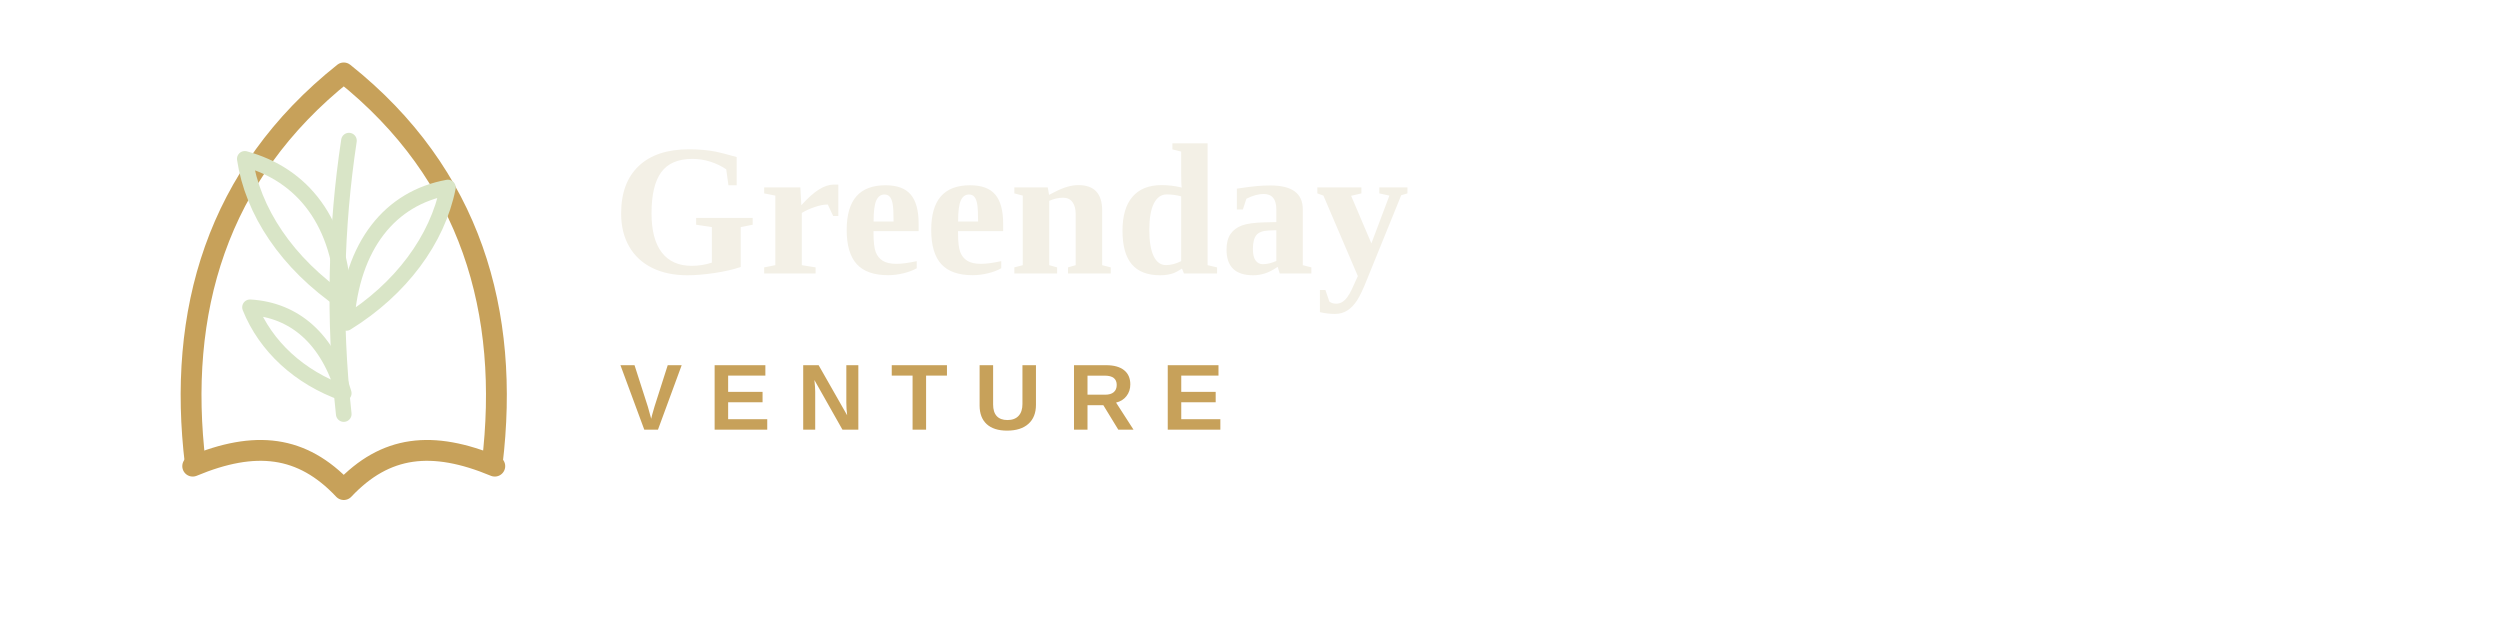
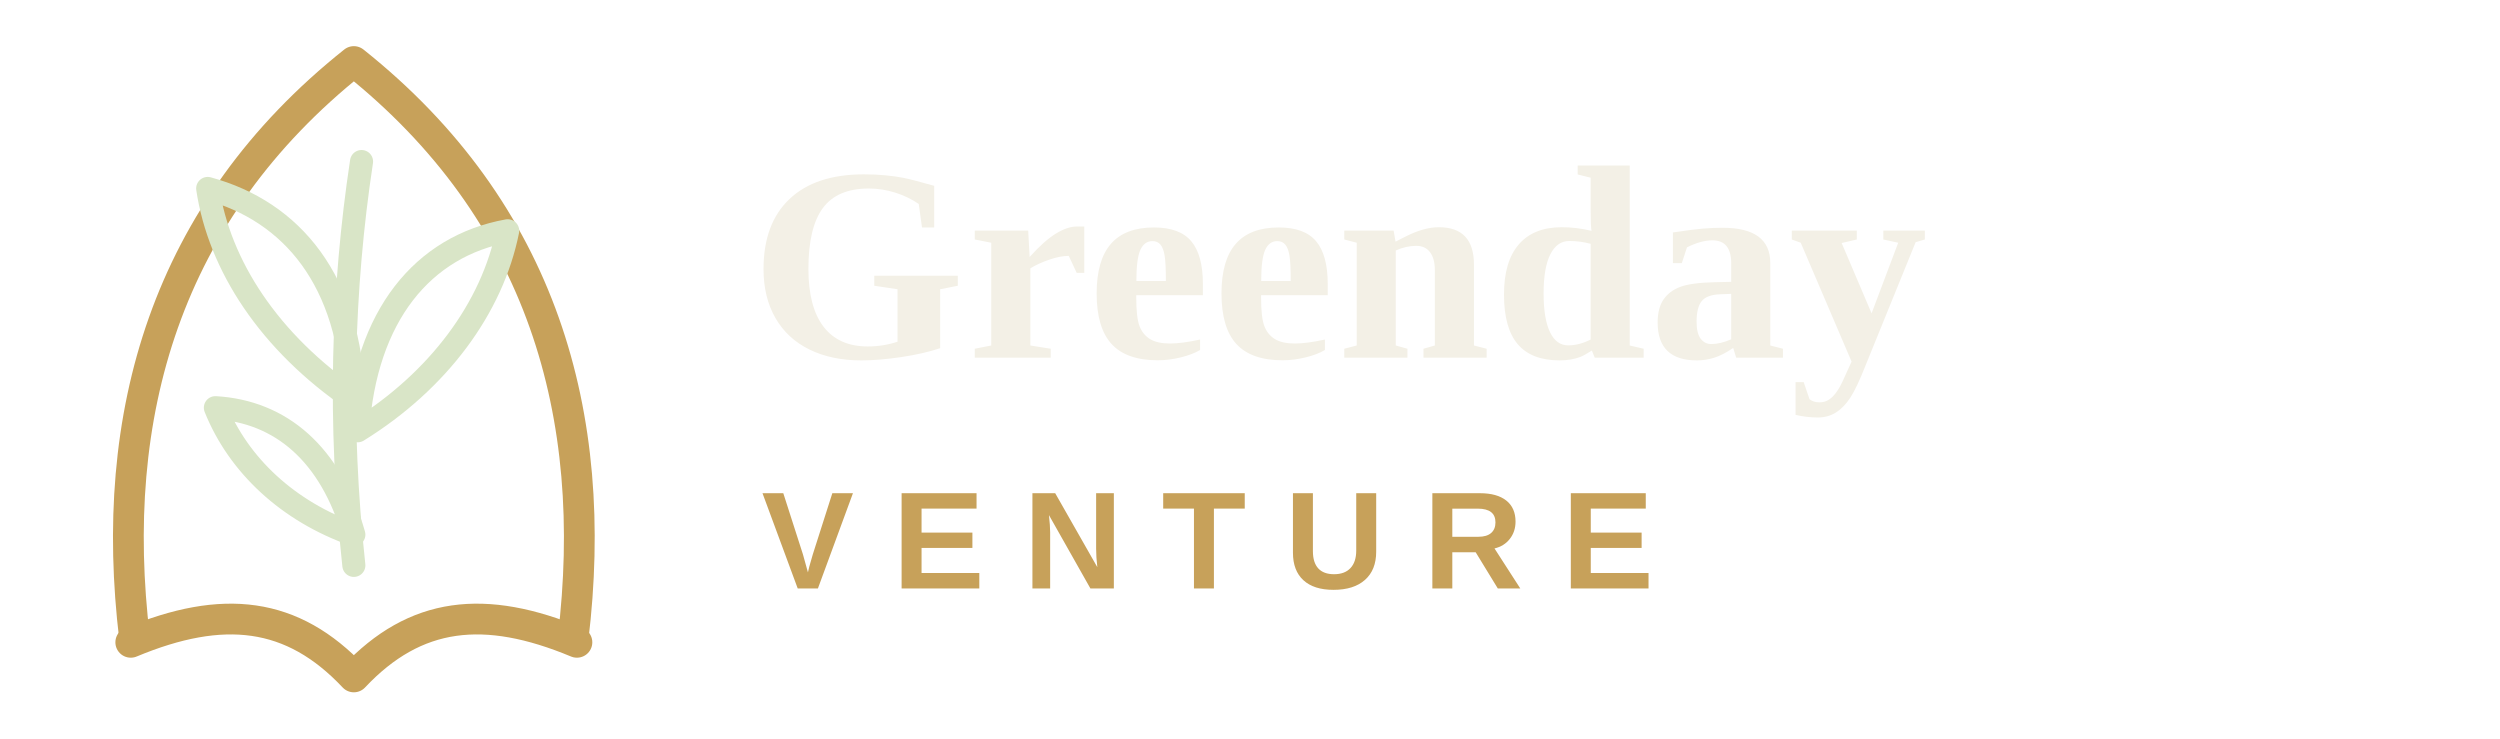
- <svg xmlns="http://www.w3.org/2000/svg" width="960" height="240" viewBox="0 0 960 240" role="img" aria-labelledby="title desc">
+ <svg xmlns="http://www.w3.org/2000/svg" width="650" height="192" viewBox="40 12 650 192" role="img" aria-labelledby="title desc">
  <g fill="none" stroke="#C7A15A" stroke-width="8" stroke-linecap="round" stroke-linejoin="round">
    <path d="M75 178 C68 120 83 67 132 28 C181 67 196 120 189 178" />
    <path d="M74 179 C98 169 116 171 132 188 C148 171 166 169 190 179" />
  </g>
  <g fill="none" stroke="#D9E5C7" stroke-width="6" stroke-linecap="round" stroke-linejoin="round">
    <path d="M132 159 C128 122 129 87 134 54" />
    <path d="M132 116 C110 101 97 81 94 61 C116 67 131 85 132 116" />
    <path d="M133 124 C154 111 168 92 172 72 C150 76 135 94 133 124" />
    <path d="M132 151 C115 145 102 133 96 118 C113 119 126 130 132 151" />
  </g>
  <text x="235" y="105" fill="#F3F0E6" font-family="Georgia, 'Times New Roman', 'Liberation Serif', 'DejaVu Serif', serif" font-size="72" font-weight="700" letter-spacing="0.5">Greenday</text>
  <text x="238" y="165" fill="#C7A15A" font-family="Arial, Helvetica, 'Liberation Sans', 'DejaVu Sans', sans-serif" font-size="36" font-weight="700" letter-spacing="10">VENTURE</text>
</svg>
